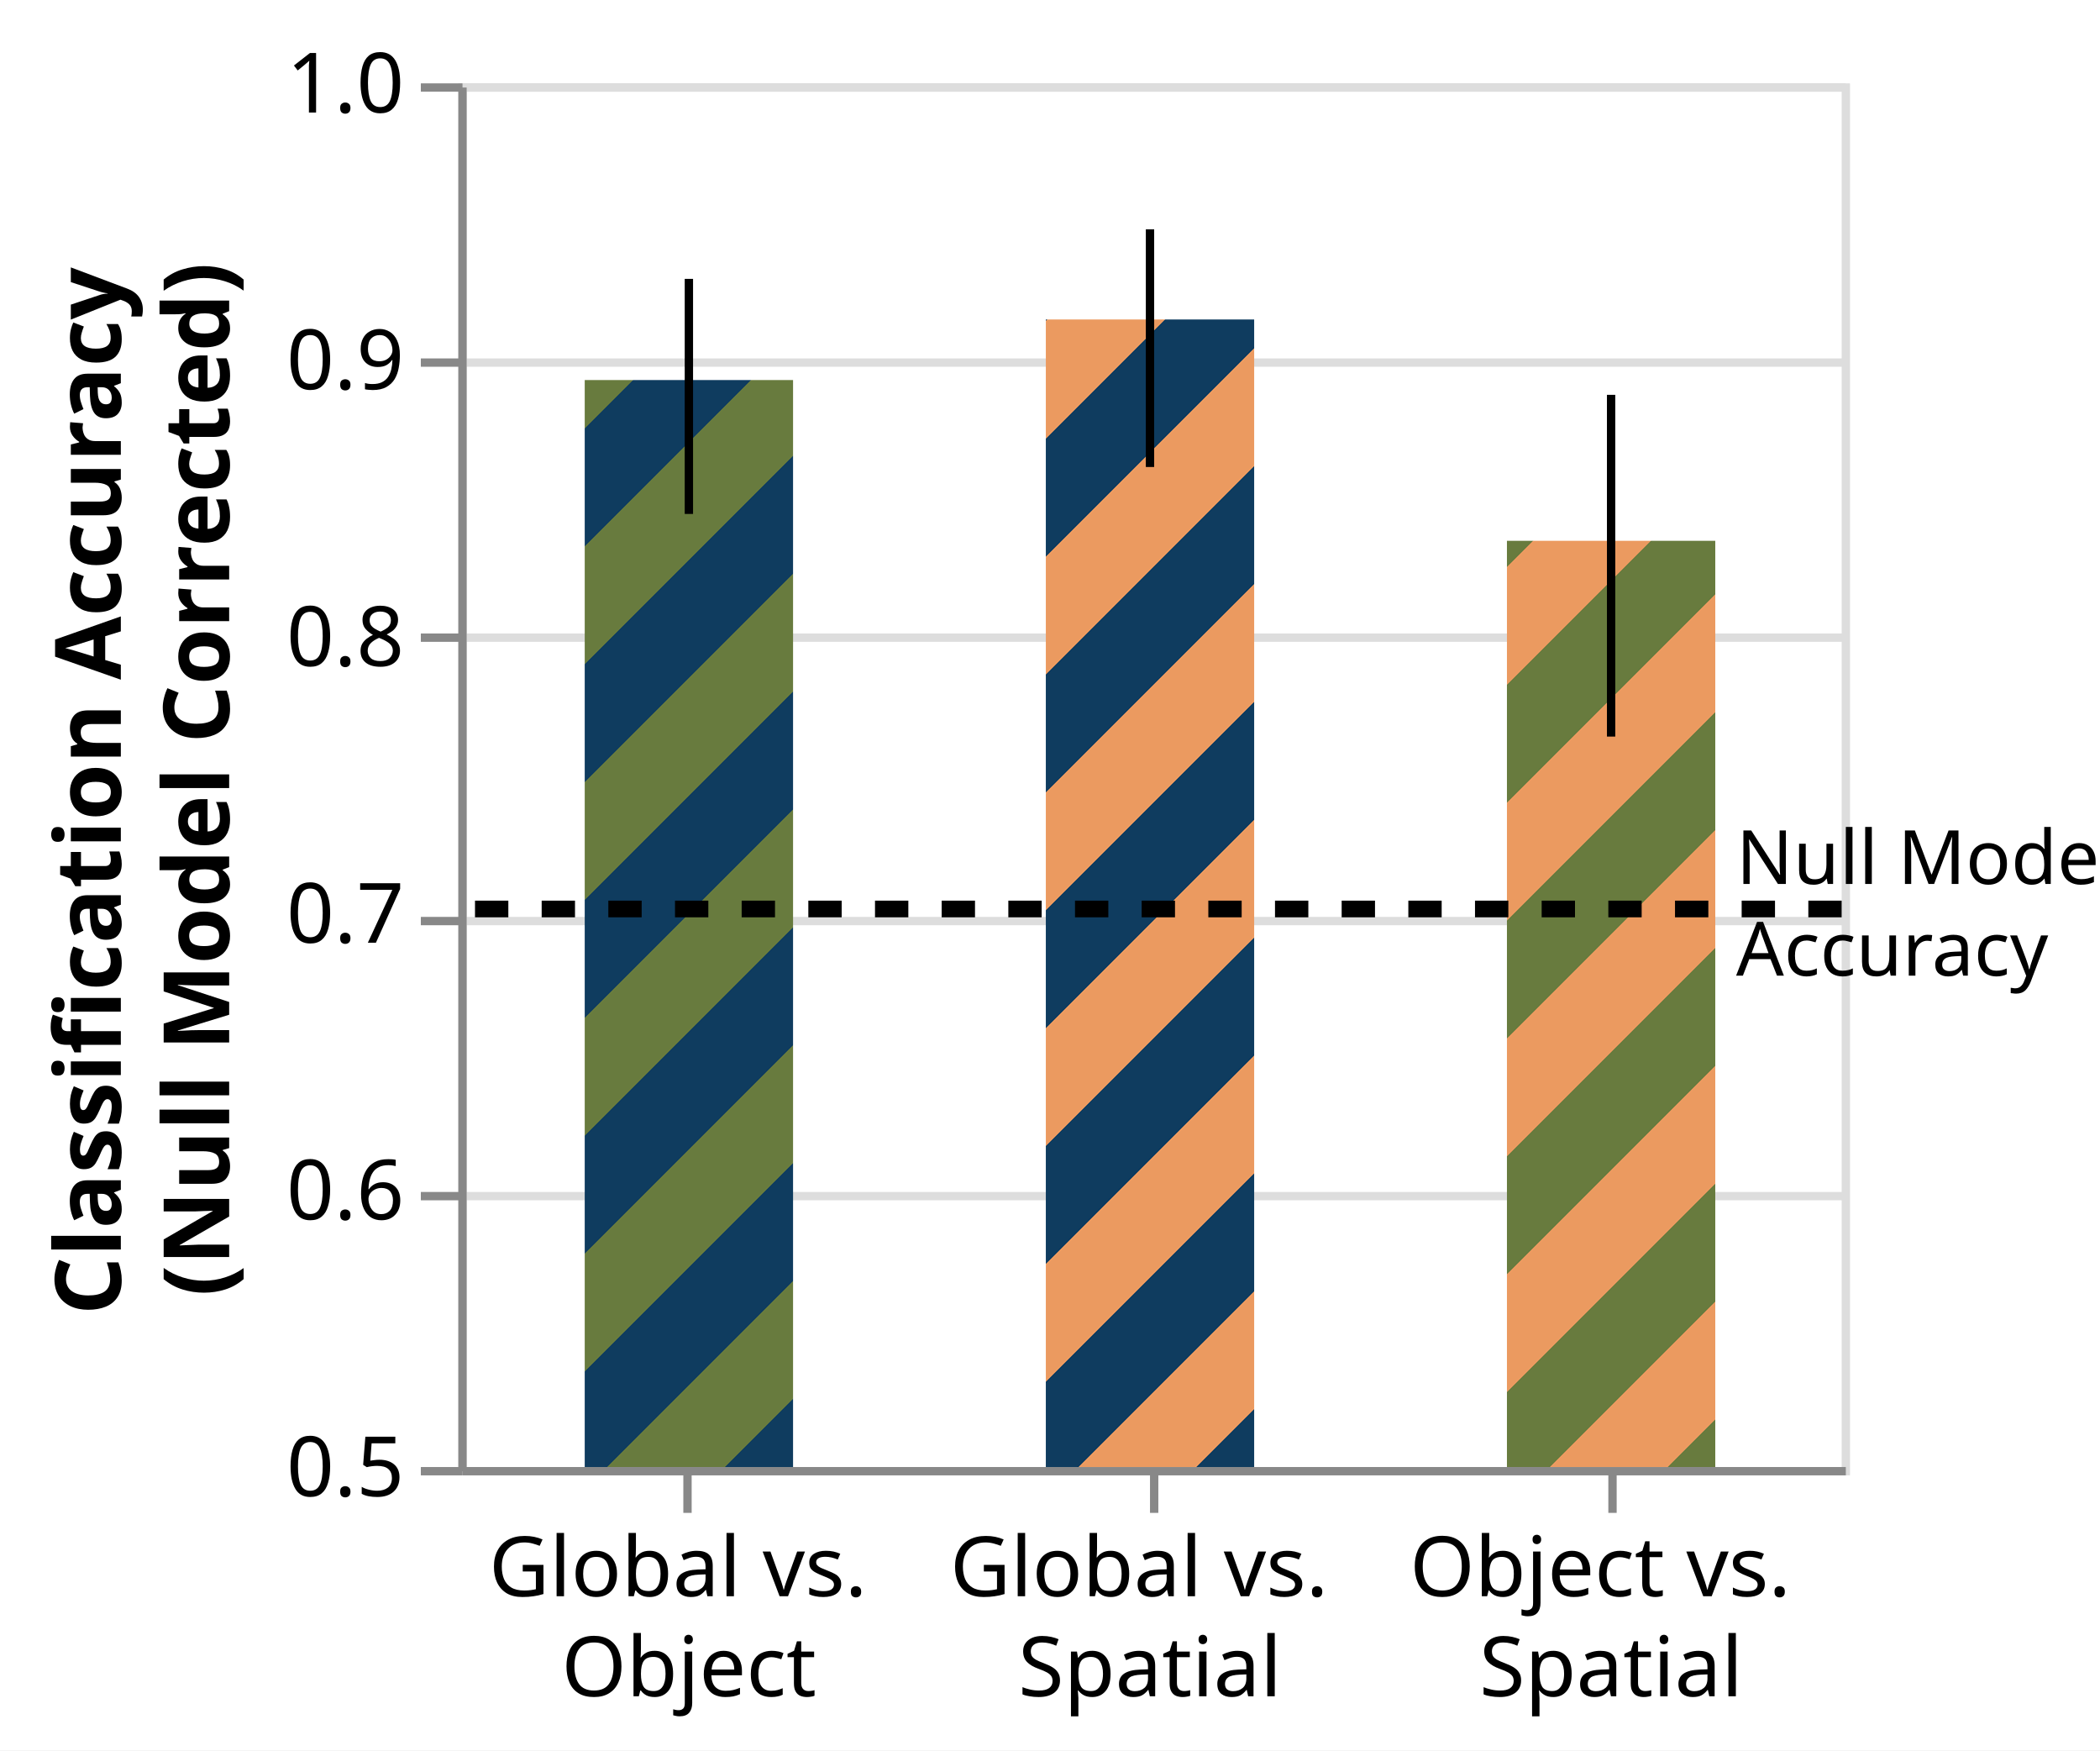
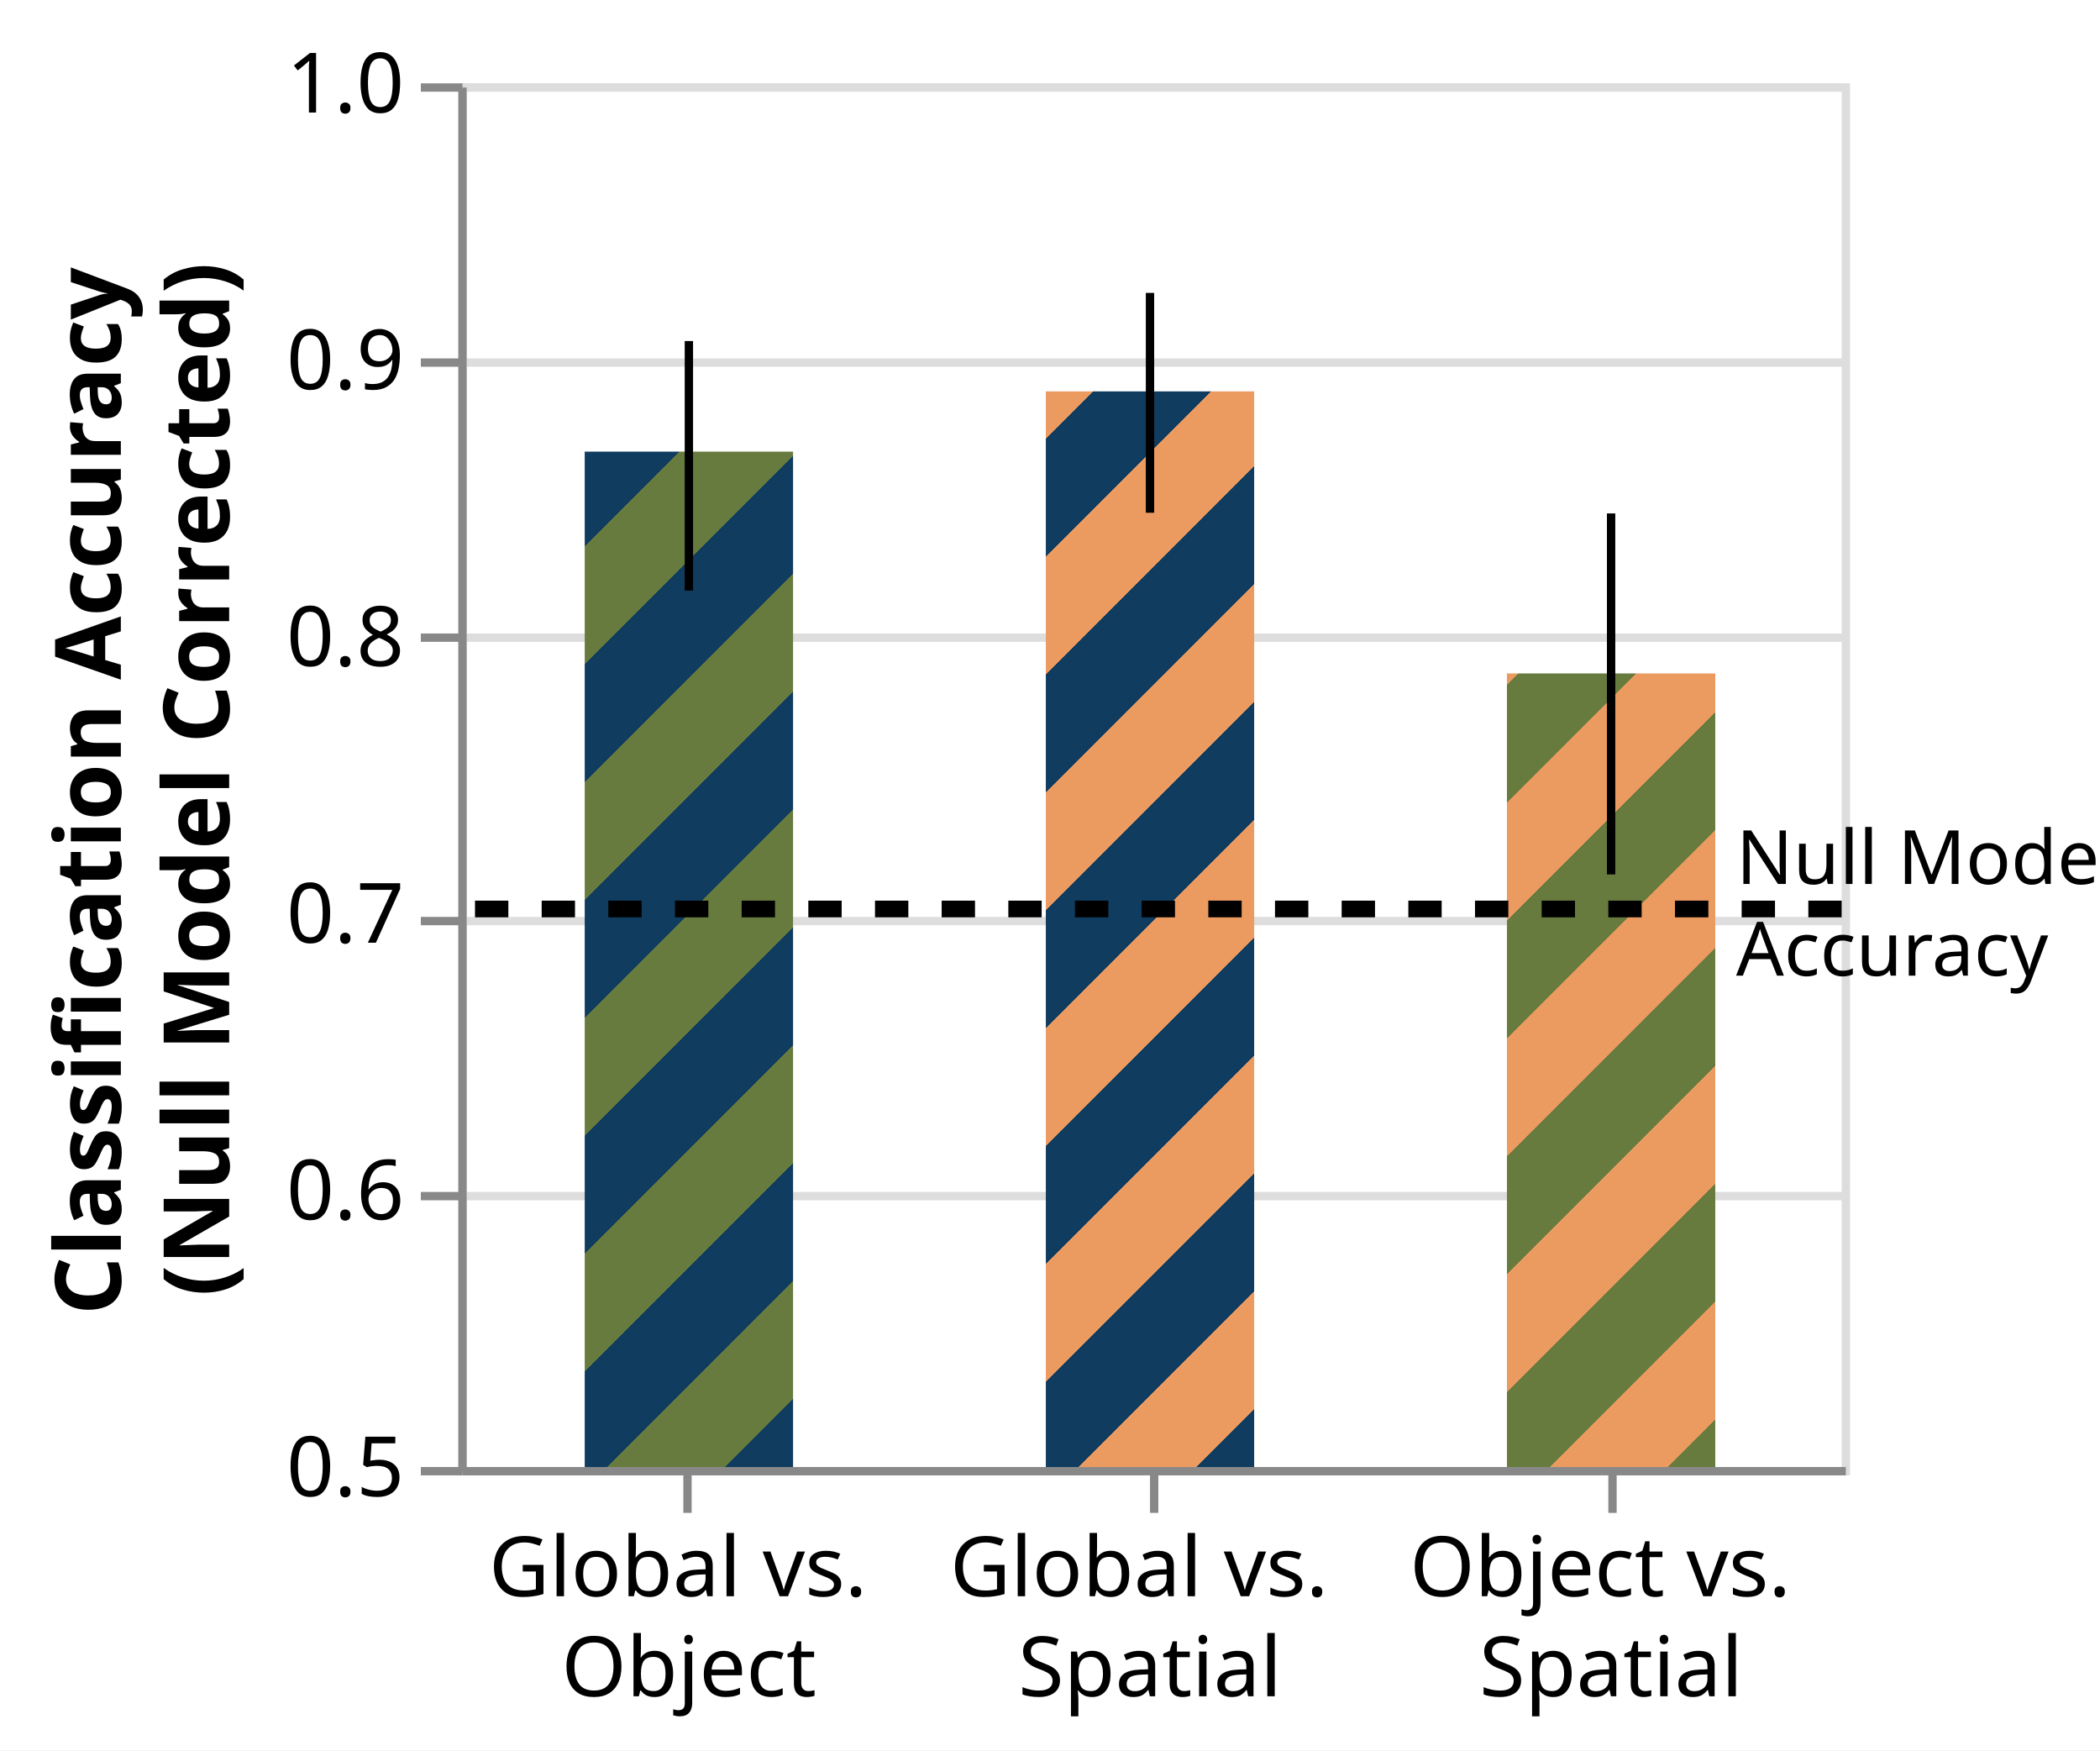
<svg xmlns="http://www.w3.org/2000/svg" class="marks" width="252" height="210" viewBox="0 0 252 210" version="1.1">
  <defs>
-     <pattern id="mix2_3" x="0" y="0" width="20" height="20" patternUnits="userSpaceOnUse" patternTransform="rotate(45)">
-       <rect x="0" y="0" width="10" height="20" style="stroke:none;         fill:#687B3E;" />
-       <rect x="10" y="0" width="10" height="20" style="stroke:none;         fill:#EB9A60;" />
-     </pattern>
    <pattern id="mix1_2" x="0" y="0" width="20" height="20" patternUnits="userSpaceOnUse" patternTransform="rotate(45)">
      <rect x="0" y="0" width="10" height="20" style="stroke:none;         fill:#0F3C5F;" />
      <rect x="10" y="0" width="10" height="20" style="stroke:none;         fill:#687B3E;" />
    </pattern>
    <pattern id="mix1_3" x="0" y="0" width="20" height="20" patternUnits="userSpaceOnUse" patternTransform="rotate(45)">
      <rect x="0" y="0" width="10" height="20" style="stroke:none;         fill:#0F3C5F;" />
+       <rect x="10" y="0" width="10" height="20" style="stroke:none;         fill:#EB9A60;" />
+     </pattern>
+     <pattern id="mix2_3" x="0" y="0" width="20" height="20" patternUnits="userSpaceOnUse" patternTransform="rotate(45)">
+       <rect x="0" y="0" width="10" height="20" style="stroke:none;         fill:#687B3E;" />
      <rect x="10" y="0" width="10" height="20" style="stroke:none;         fill:#EB9A60;" />
    </pattern>
  </defs>
  <rect width="252" height="210" fill="white" />
  <g fill="none" stroke-miterlimit="10" transform="translate(55,10)">
    <g class="mark-group role-frame root" role="graphics-object" aria-roledescription="group mark container">
      <g transform="translate(0,0)">
        <path class="background" aria-hidden="true" d="M0.5,0.5h166v166h-166Z" stroke="#ddd" />
        <g>
          <g class="mark-group role-axis" aria-hidden="true">
            <g transform="translate(0.5,0.5)">
              <path class="background" aria-hidden="true" d="M0,0h0v0h0Z" pointer-events="none" />
              <g>
                <g class="mark-rule role-axis-grid" pointer-events="none">
                  <line transform="translate(0,166)" x2="166" y2="0" stroke="#ddd" stroke-width="1" opacity="1" />
                  <line transform="translate(0,133)" x2="166" y2="0" stroke="#ddd" stroke-width="1" opacity="1" />
                  <line transform="translate(0,100)" x2="166" y2="0" stroke="#ddd" stroke-width="1" opacity="1" />
                  <line transform="translate(0,66)" x2="166" y2="0" stroke="#ddd" stroke-width="1" opacity="1" />
                  <line transform="translate(0,33)" x2="166" y2="0" stroke="#ddd" stroke-width="1" opacity="1" />
                  <line transform="translate(0,0)" x2="166" y2="0" stroke="#ddd" stroke-width="1" opacity="1" />
                </g>
              </g>
              <path class="foreground" aria-hidden="true" d="" pointer-events="none" display="none" />
            </g>
          </g>
          <g class="mark-group role-axis" role="graphics-symbol" aria-roledescription="axis" aria-label="X-axis for a discrete scale with 3 values: Global vs.  Object, Global vs.  Spatial, Object vs.  Spatial">
            <g transform="translate(0.5,166.5)">
              <path class="background" aria-hidden="true" d="M0,0h0v0h0Z" pointer-events="none" />
              <g>
                <g class="mark-rule role-axis-tick" pointer-events="none">
                  <line transform="translate(27,0)" x2="0" y2="5" stroke="#888" stroke-width="1" opacity="1" />
                  <line transform="translate(83,0)" x2="0" y2="5" stroke="#888" stroke-width="1" opacity="1" />
                  <line transform="translate(138,0)" x2="0" y2="5" stroke="#888" stroke-width="1" opacity="1" />
                </g>
                <g class="mark-text role-axis-label" pointer-events="none">
                  <text text-anchor="middle" transform="translate(27.16667,15)" font-family="sans-serif" font-size="10px" fill="#000" opacity="1">
                    <tspan>Global vs.</tspan>
                    <tspan x="0" dy="12">Object</tspan>
                  </text>
                  <text text-anchor="middle" transform="translate(82.5,15)" font-family="sans-serif" font-size="10px" fill="#000" opacity="1">
                    <tspan>Global vs.</tspan>
                    <tspan x="0" dy="12">Spatial</tspan>
                  </text>
                  <text text-anchor="middle" transform="translate(137.8333,15)" font-family="sans-serif" font-size="10px" fill="#000" opacity="1">
                    <tspan>Object vs.</tspan>
                    <tspan x="0" dy="12">Spatial</tspan>
                  </text>
                </g>
                <g class="mark-rule role-axis-domain" pointer-events="none">
                  <line transform="translate(0,0)" x2="166" y2="0" stroke="#888" stroke-width="1" opacity="1" />
                </g>
              </g>
              <path class="foreground" aria-hidden="true" d="" pointer-events="none" display="none" />
            </g>
          </g>
          <g class="mark-group role-axis" role="graphics-symbol" aria-roledescription="axis" aria-label="Y-axis titled 'Classification Accuracy (Null Model Corrected)' for a linear scale with values from 0.5 to 1.0">
            <g transform="translate(0.5,0.5)">
              <path class="background" aria-hidden="true" d="M0,0h0v0h0Z" pointer-events="none" />
              <g>
                <g class="mark-rule role-axis-tick" pointer-events="none">
                  <line transform="translate(0,166)" x2="-5" y2="0" stroke="#888" stroke-width="1" opacity="1" />
                  <line transform="translate(0,133)" x2="-5" y2="0" stroke="#888" stroke-width="1" opacity="1" />
                  <line transform="translate(0,100)" x2="-5" y2="0" stroke="#888" stroke-width="1" opacity="1" />
                  <line transform="translate(0,66)" x2="-5" y2="0" stroke="#888" stroke-width="1" opacity="1" />
                  <line transform="translate(0,33)" x2="-5" y2="0" stroke="#888" stroke-width="1" opacity="1" />
                  <line transform="translate(0,0)" x2="-5" y2="0" stroke="#888" stroke-width="1" opacity="1" />
                </g>
                <g class="mark-text role-axis-label" pointer-events="none">
                  <text text-anchor="end" transform="translate(-7,169)" font-family="sans-serif" font-size="10px" fill="#000" opacity="1">0.5</text>
                  <text text-anchor="end" transform="translate(-7,135.8)" font-family="sans-serif" font-size="10px" fill="#000" opacity="1">0.6</text>
                  <text text-anchor="end" transform="translate(-7,102.6)" font-family="sans-serif" font-size="10px" fill="#000" opacity="1">0.7</text>
                  <text text-anchor="end" transform="translate(-7,69.4)" font-family="sans-serif" font-size="10px" fill="#000" opacity="1">0.8</text>
                  <text text-anchor="end" transform="translate(-7,36.2)" font-family="sans-serif" font-size="10px" fill="#000" opacity="1">0.9</text>
                  <text text-anchor="end" transform="translate(-7,3)" font-family="sans-serif" font-size="10px" fill="#000" opacity="1">1.0</text>
                </g>
                <g class="mark-rule role-axis-domain" pointer-events="none">
                  <line transform="translate(0,166)" x2="0" y2="-166" stroke="#888" stroke-width="1" opacity="1" />
                </g>
                <g class="mark-text role-axis-title" pointer-events="none">
                  <text text-anchor="middle" transform="translate(-39,83) rotate(-90) translate(0,-2)" font-family="sans-serif" font-size="11px" font-weight="bold" fill="#000" opacity="1">
                    <tspan>Classification Accuracy</tspan>
                    <tspan x="0" dy="13">(Null Model Corrected)</tspan>
                  </text>
                </g>
              </g>
              <path class="foreground" aria-hidden="true" d="" pointer-events="none" display="none" />
            </g>
          </g>
          <g class="mark-rect role-mark layer_0_layer_0_marks" role="graphics-object" aria-roledescription="rect mark container">
-             <path aria-label=": Global vs.  Object; compname: Global vs.  Object; Classification Accuracy, (Null Model Corrected): 0.892789938895" role="graphics-symbol" aria-roledescription="bar" d="M15.167,35.594h25v130.406h-25Z" fill="url(#mix1_2)" />
-             <path aria-label=": Global vs.  Spatial; compname: Global vs.  Spatial; Classification Accuracy, (Null Model Corrected): 0.914673624324" role="graphics-symbol" aria-roledescription="bar" d="M70.5,28.328h25v137.672h-25Z" fill="url(#mix1_3)" />
-             <path aria-label=": Object vs.  Spatial; compname: Object vs.  Spatial; Classification Accuracy, (Null Model Corrected): 0.834700217632" role="graphics-symbol" aria-roledescription="bar" d="M125.833,54.88h25v111.12h-25Z" fill="url(#mix2_3)" />
+             <path aria-label=": Global vs.  Object; compname: Global vs.  Object; Classification Accuracy, (Null Model Corrected): 0.866922793042" role="graphics-symbol" aria-roledescription="bar" d="M15.167,44.182h25v121.818h-25Z" fill="url(#mix1_2)" />
+             <path aria-label=": Global vs.  Spatial; compname: Global vs.  Spatial; Classification Accuracy, (Null Model Corrected): 0.888689480438" role="graphics-symbol" aria-roledescription="bar" d="M70.5,36.955h25v129.045h-25Z" fill="url(#mix1_3)" />
+             <path aria-label=": Object vs.  Spatial; compname: Object vs.  Spatial; Classification Accuracy, (Null Model Corrected): 0.786770130139" role="graphics-symbol" aria-roledescription="bar" d="M125.833,70.792h25v95.208h-25Z" fill="url(#mix2_3)" />
          </g>
          <g class="mark-rule role-mark layer_0_layer_1_marks" role="graphics-object" aria-roledescription="rule mark container">
-             <line aria-label=": Global vs.  Object; meanint95: 0.929347061866; Classification Accuracy, (Null Model Corrected): 0.844403971576" role="graphics-symbol" aria-roledescription="rule mark" transform="translate(27.66667,51.65788)" x2="0" y2="-28.201" stroke="black" />
-             <line aria-label=": Global vs.  Spatial; meanint95: 0.947254996422; Classification Accuracy, (Null Model Corrected): 0.8613676772" role="graphics-symbol" aria-roledescription="rule mark" transform="translate(83,46.02593)" x2="0" y2="-28.515" stroke="black" />
-             <line aria-label=": Object vs.  Spatial; meanint95: 0.887445850299; Classification Accuracy, (Null Model Corrected): 0.763952801518" role="graphics-symbol" aria-roledescription="rule mark" transform="translate(138.3333,78.36767)" x2="0" y2="-41" stroke="black" />
+             <line aria-label=": Global vs.  Object; upper: 0.906881786183; Classification Accuracy, (Null Model Corrected): 0.816706272428" role="graphics-symbol" aria-roledescription="rule mark" transform="translate(27.66667,60.85352)" x2="0" y2="-29.938" stroke="black" />
+             <line aria-label=": Global vs.  Spatial; upper: 0.924280271612; Classification Accuracy, (Null Model Corrected): 0.844842183007" role="graphics-symbol" aria-roledescription="rule mark" transform="translate(83,51.5124)" x2="0" y2="-26.373" stroke="black" />
+             <line aria-label=": Object vs.  Spatial; upper: 0.844587523346; Classification Accuracy, (Null Model Corrected): 0.71414425379" role="graphics-symbol" aria-roledescription="rule mark" transform="translate(138.3333,94.90411)" x2="0" y2="-43.307" stroke="black" />
          </g>
          <g class="mark-rule role-mark layer_1_layer_0_marks" role="graphics-symbol" aria-roledescription="rule mark container">
            <line transform="translate(166,99.04983)" x2="-166" y2="0" stroke="black" stroke-width="2" stroke-dasharray="4,4" />
          </g>
          <g class="mark-text role-mark layer_1_layer_1_marks" role="graphics-object" aria-roledescription="text mark container">
            <text text-anchor="start" transform="translate(153.3333,96.04983)" font-family="sans-serif" font-size="9px" fill="black">
              <tspan>Null Model</tspan>
              <tspan x="0" dy="11">Accuracy</tspan>
            </text>
          </g>
        </g>
        <path class="foreground" aria-hidden="true" d="" display="none" />
      </g>
    </g>
  </g>
</svg>
